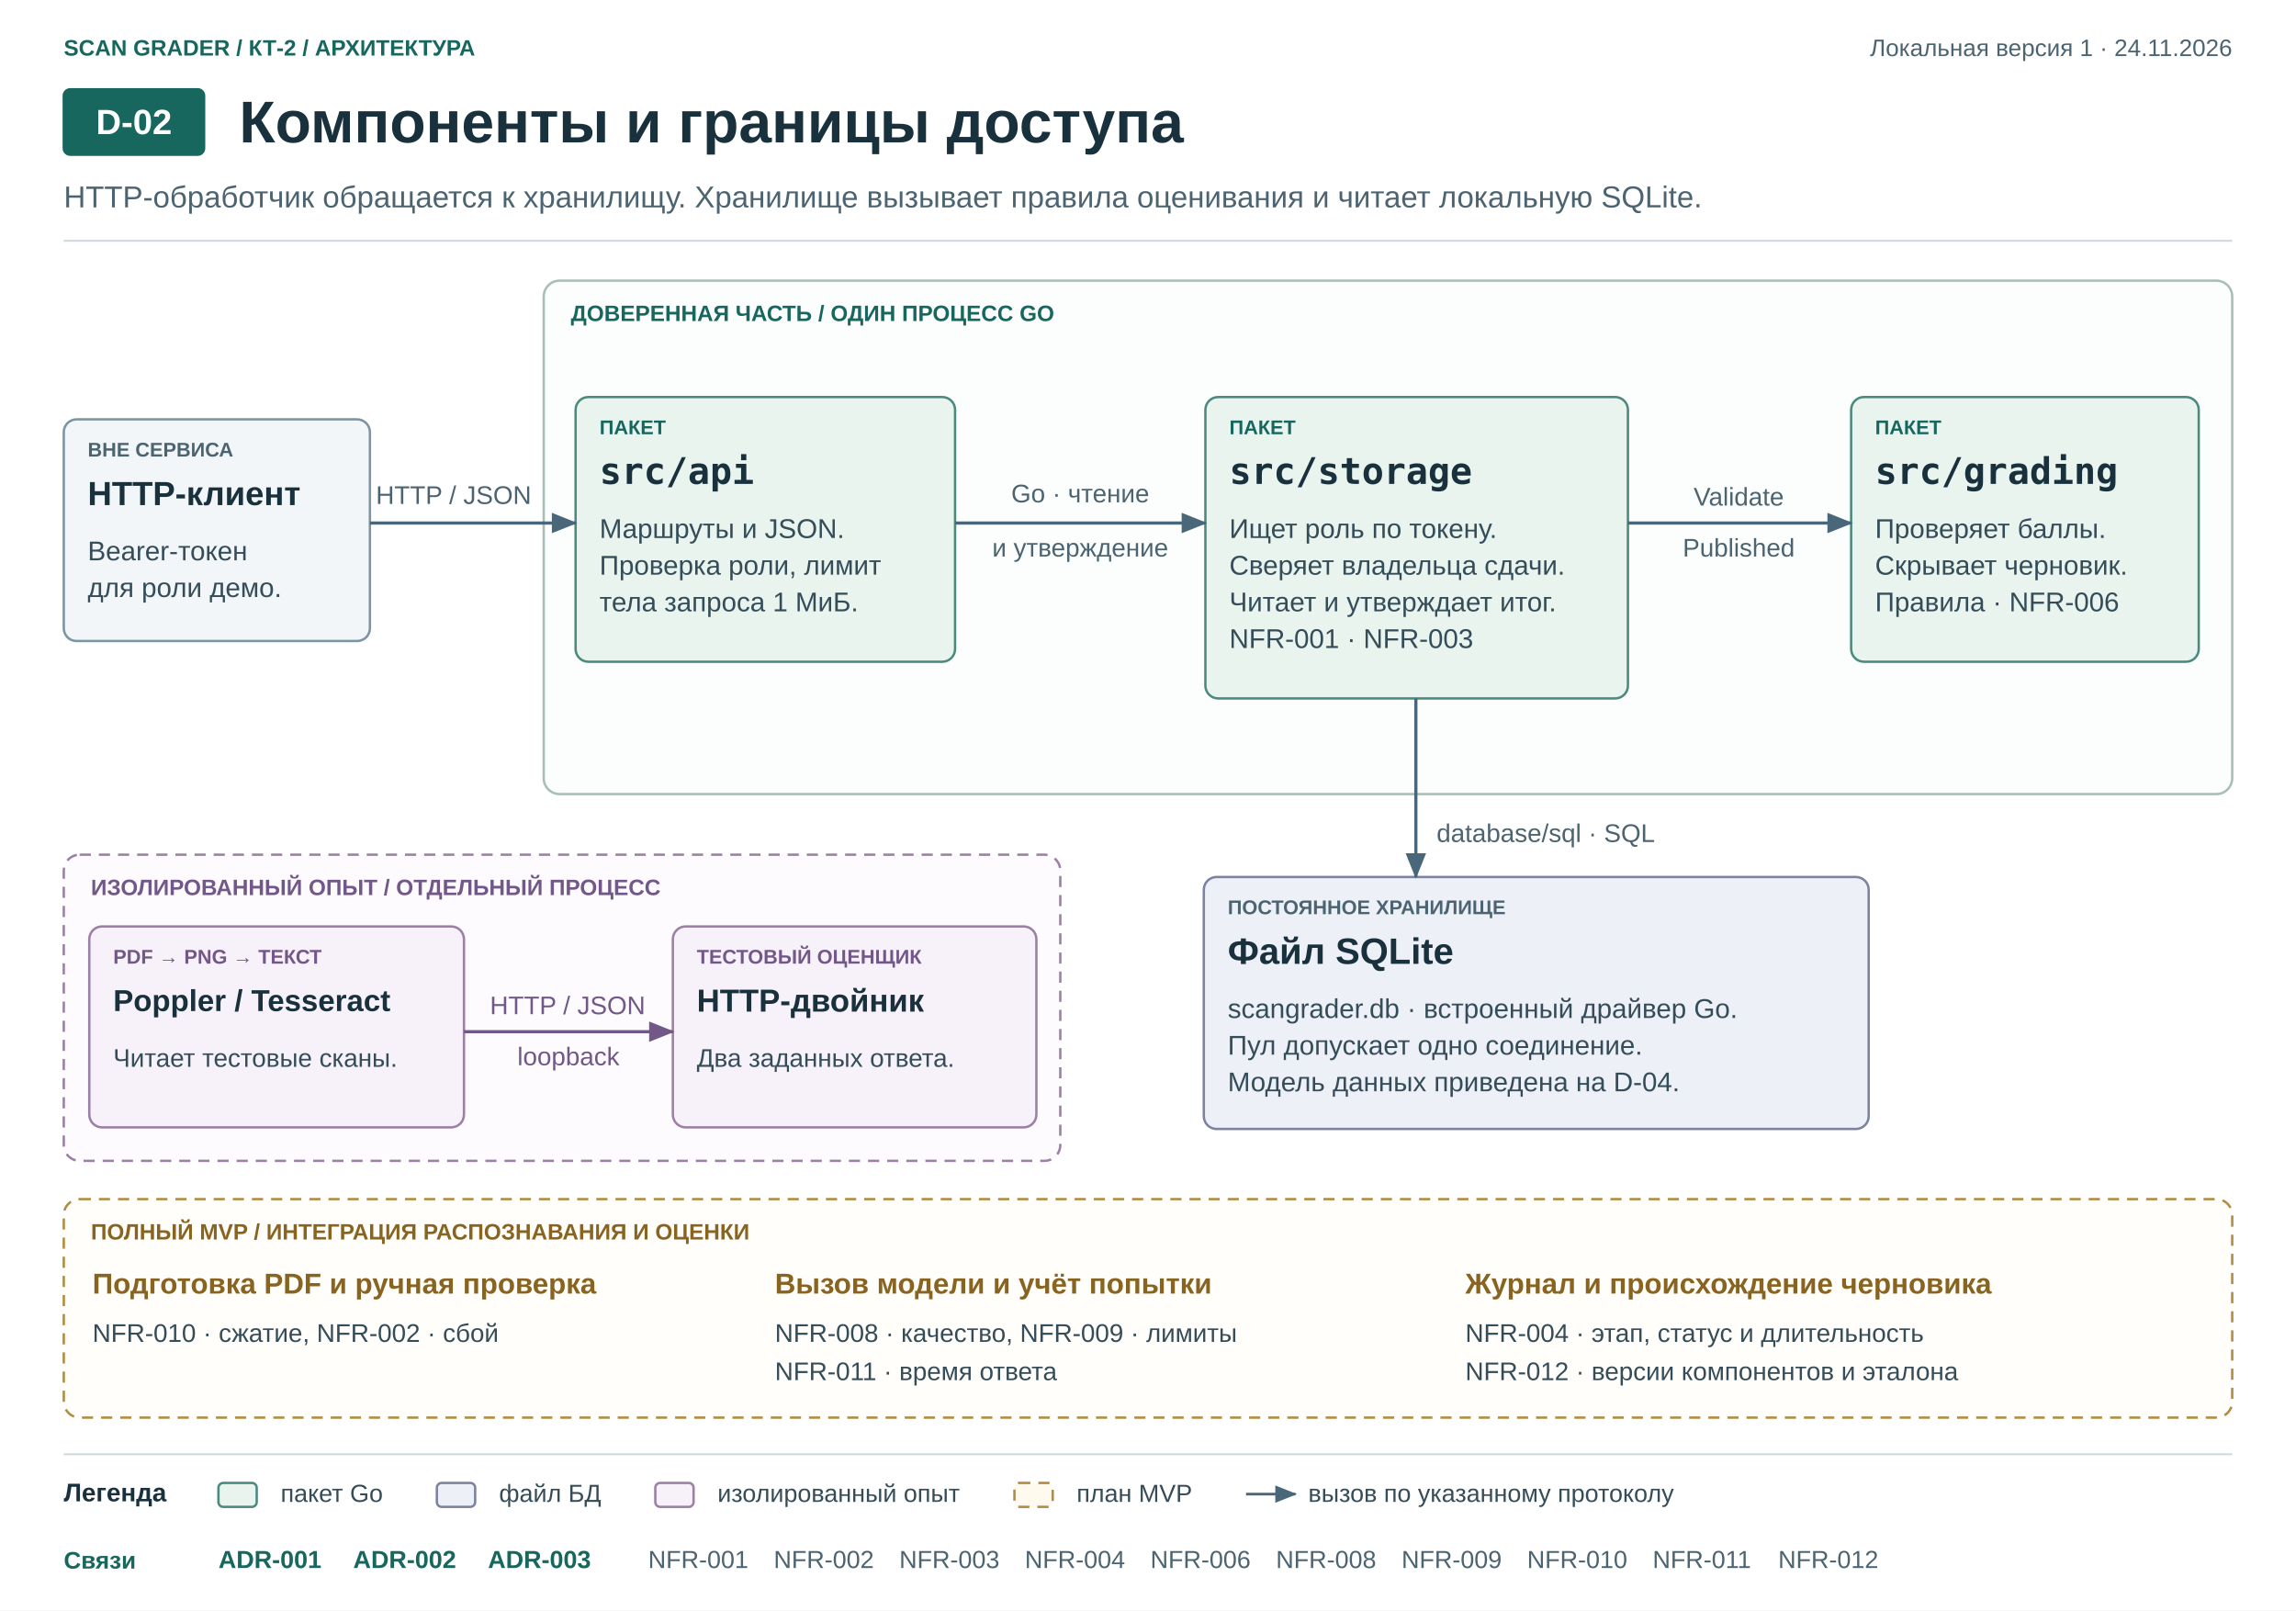
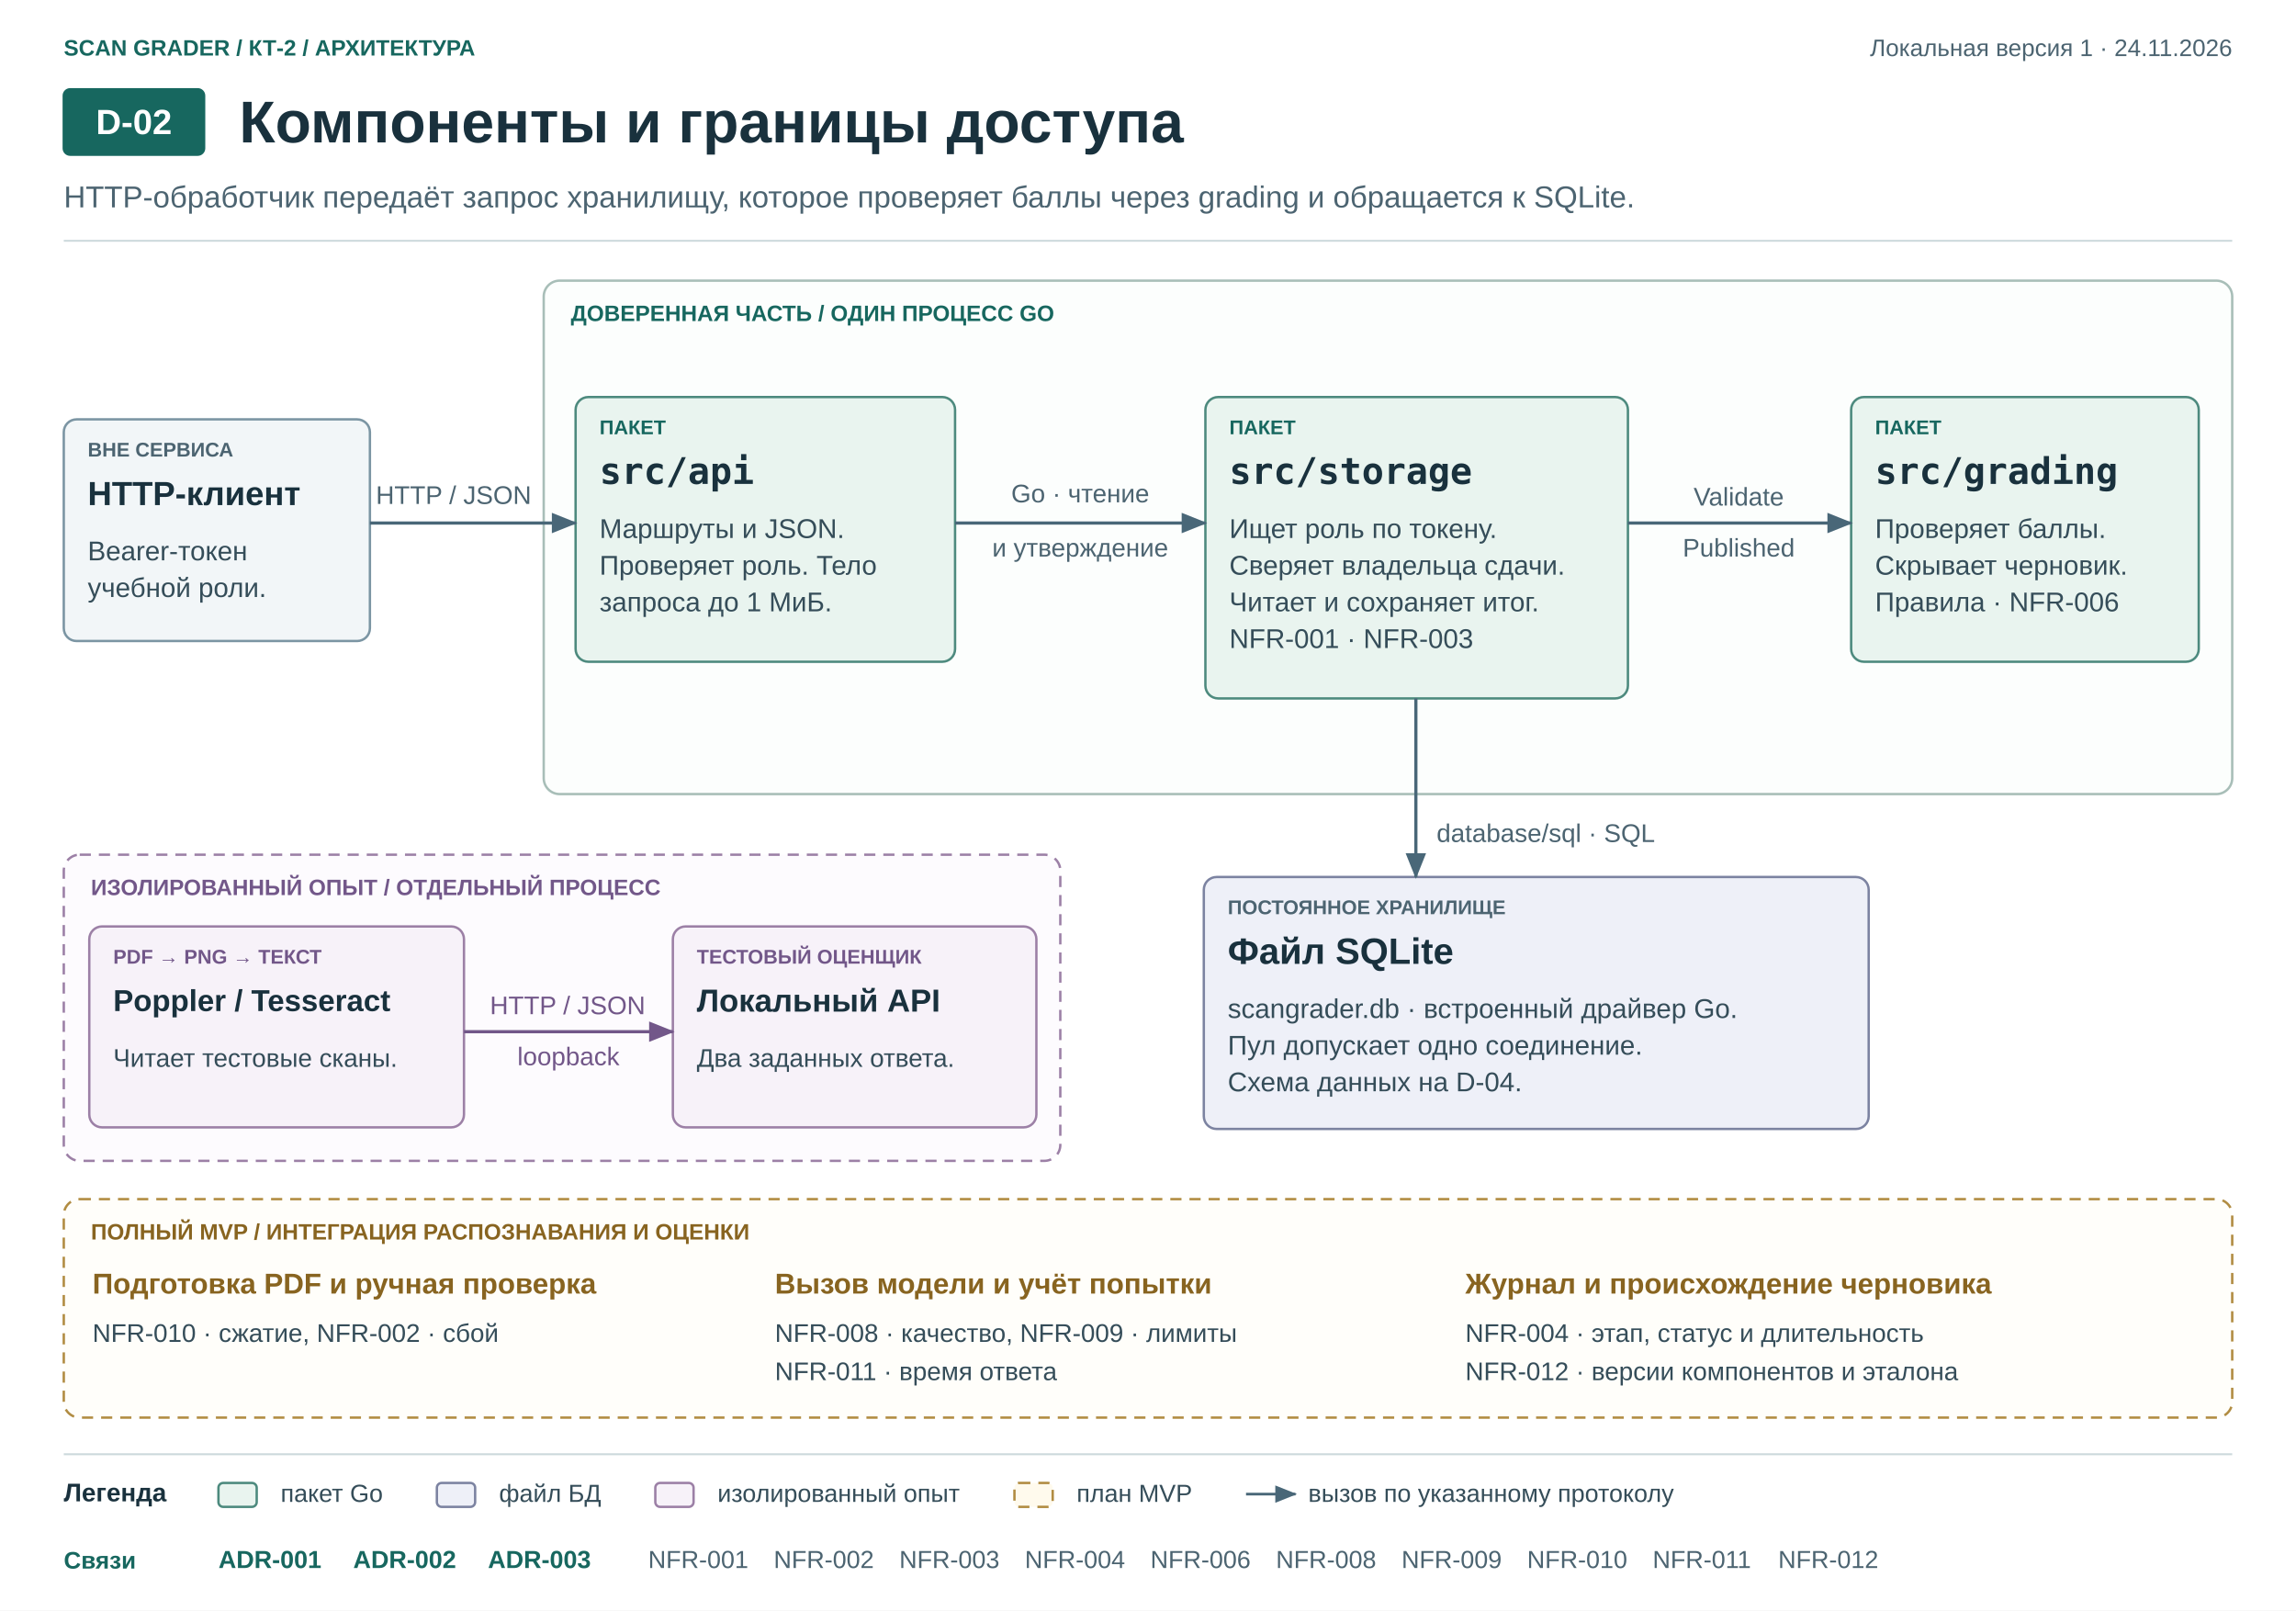
<svg xmlns="http://www.w3.org/2000/svg" xmlns:xlink="http://www.w3.org/1999/xlink" width="1440" height="1010" viewBox="0 0 1440 1010" role="img" aria-labelledby="title description" data-page="D-02">
  <defs>
    <marker id="arrow-regular" viewBox="0 0 10 8" refX="9.3" refY="4" orient="auto" markerWidth="8" markerHeight="7">
      <path fill="#496778" d="M0,0 L10,4 L0,8 Z" />
    </marker>
    <marker id="arrow-plan" viewBox="0 0 10 8" refX="9.3" refY="4" orient="auto" markerWidth="8" markerHeight="7">
      <path fill="#886420" d="M0,0 L10,4 L0,8 Z" />
    </marker>
    <marker id="arrow-exp" viewBox="0 0 10 8" refX="9.3" refY="4" orient="auto" markerWidth="8" markerHeight="7">
      <path fill="#725789" d="M0,0 L10,4 L0,8 Z" />
    </marker>
    <marker id="arrow-error" viewBox="0 0 10 8" refX="9.3" refY="4" orient="auto" markerWidth="8" markerHeight="7">
      <path fill="#994441" d="M0,0 L10,4 L0,8 Z" />
    </marker>
  </defs>
  <rect x="0" y="0" width="1440" height="1010" fill="white" />
  <text x="40" y="34.844" fill="#17675F" text-anchor="start" font-size="14" font-family="Arial, sans-serif" font-weight="700" data-cell="d02-item-1">SCAN GRADER    /    КТ-2    /    АРХИТЕКТУРА</text>
  <text x="1400" y="35.19" fill="#4C6471" text-anchor="end" font-size="15" font-family="Arial, sans-serif" font-weight="400" data-cell="d02-item-2">Локальная версия 1   ·   24.11.2026</text>
  <rect x="40" y="56" width="88" height="41" rx="4" fill="#17675F" stroke="#17675F" stroke-width="1.5" data-cell="d02-id" />
  <text x="84" y="84.112" fill="#FFFFFF" text-anchor="middle" font-size="22" font-family="Arial, sans-serif" font-weight="700" data-cell="d02-item-4">D-02</text>
  <text x="150" y="89.302" fill="#19313D" text-anchor="start" font-size="37" font-family="Arial, sans-serif" font-weight="700" data-cell="d02-item-5">Компоненты и границы доступа</text>
-   <text x="40" y="130.074" fill="#4C6471" text-anchor="start" font-size="19" font-family="Arial, sans-serif" font-weight="400" data-cell="d02-item-6">HTTP-обработчик обращается к хранилищу. Хранилище вызывает правила оценивания и читает локальную SQLite.</text>
+   <text x="40" y="130.074" fill="#4C6471" text-anchor="start" font-size="19" font-family="Arial, sans-serif" font-weight="400" data-cell="d02-item-6">HTTP-обработчик передаёт запрос хранилищу, которое проверяет баллы через grading и обращается к SQLite.</text>
  <polyline points="40,151 1400,151" stroke="#CCD9DC" fill="none" stroke-width="1.2" stroke-linejoin="round" data-cell="d02-item-7" />
  <rect x="341" y="176" width="1059" height="322" rx="10" fill="#FCFEFD" stroke="#A8BEB8" stroke-width="1.5" data-cell="d02-process" />
  <text x="358" y="201.344" fill="#17675F" text-anchor="start" font-size="14" font-family="Arial, sans-serif" font-weight="700" data-cell="d02-item-9">ДОВЕРЕННАЯ ЧАСТЬ  /  ОДИН ПРОЦЕСС GO</text>
  <rect x="40" y="263" width="192" height="139" rx="8" fill="#F2F6F8" stroke="#7B95A3" stroke-width="1.5" data-cell="d02-client" />
  <text x="55" y="286.325" fill="#4C6471" text-anchor="start" font-size="12.5" font-family="Arial, sans-serif" font-weight="700" data-cell="d02-item-11">ВНЕ СЕРВИСА</text>
  <text x="55" y="316.766" fill="#19313D" text-anchor="start" font-size="21" font-family="Arial, sans-serif" font-weight="700" data-cell="d02-item-12">HTTP-клиент</text>
  <text x="55" y="351.382" fill="#354D59" text-anchor="start" font-size="17" font-family="Arial, sans-serif" font-weight="400" data-cell="d02-item-13">Bearer-токен</text>
-   <text x="55" y="374.382" fill="#354D59" text-anchor="start" font-size="17" font-family="Arial, sans-serif" font-weight="400" data-cell="d02-item-14">для роли демо.</text>
+   <text x="55" y="374.382" fill="#354D59" text-anchor="start" font-size="17" font-family="Arial, sans-serif" font-weight="400" data-cell="d02-item-14">учебной роли.</text>
  <rect x="361" y="249" width="238" height="166" rx="8" fill="#E9F4EF" stroke="#4D8A7E" stroke-width="1.5" data-cell="d02-api" />
  <text x="376" y="272.325" fill="#17675F" text-anchor="start" font-size="12.5" font-family="Arial, sans-serif" font-weight="700" data-cell="d02-item-16">ПАКЕТ</text>
  <text x="376" y="303.458" fill="#19313D" text-anchor="start" font-size="23" font-family="Consolas, monospace" font-weight="700" data-cell="d02-item-17">src/api</text>
  <text x="376" y="337.382" fill="#354D59" text-anchor="start" font-size="17" font-family="Arial, sans-serif" font-weight="400" data-cell="d02-item-18">Маршруты и JSON.</text>
-   <text x="376" y="360.382" fill="#354D59" text-anchor="start" font-size="17" font-family="Arial, sans-serif" font-weight="400" data-cell="d02-item-19">Проверка роли, лимит</text>
-   <text x="376" y="383.382" fill="#354D59" text-anchor="start" font-size="17" font-family="Arial, sans-serif" font-weight="400" data-cell="d02-item-20">тела запроса 1 МиБ.</text>
+   <text x="376" y="360.382" fill="#354D59" text-anchor="start" font-size="17" font-family="Arial, sans-serif" font-weight="400" data-cell="d02-item-19">Проверяет роль. Тело</text>
+   <text x="376" y="383.382" fill="#354D59" text-anchor="start" font-size="17" font-family="Arial, sans-serif" font-weight="400" data-cell="d02-item-20">запроса до 1 МиБ.</text>
  <rect x="756" y="249" width="265" height="189" rx="8" fill="#E9F4EF" stroke="#4D8A7E" stroke-width="1.5" data-cell="d02-storage" />
  <text x="771" y="272.325" fill="#17675F" text-anchor="start" font-size="12.5" font-family="Arial, sans-serif" font-weight="700" data-cell="d02-item-22">ПАКЕТ</text>
  <text x="771" y="303.458" fill="#19313D" text-anchor="start" font-size="23" font-family="Consolas, monospace" font-weight="700" data-cell="d02-item-23">src/storage</text>
  <text x="771" y="337.382" fill="#354D59" text-anchor="start" font-size="17" font-family="Arial, sans-serif" font-weight="400" data-cell="d02-item-24">Ищет роль по токену.</text>
  <text x="771" y="360.382" fill="#354D59" text-anchor="start" font-size="17" font-family="Arial, sans-serif" font-weight="400" data-cell="d02-item-25">Сверяет владельца сдачи.</text>
-   <text x="771" y="383.382" fill="#354D59" text-anchor="start" font-size="17" font-family="Arial, sans-serif" font-weight="400" data-cell="d02-item-26">Читает и утверждает итог.</text>
+   <text x="771" y="383.382" fill="#354D59" text-anchor="start" font-size="17" font-family="Arial, sans-serif" font-weight="400" data-cell="d02-item-26">Читает и сохраняет итог.</text>
  <text x="771" y="406.382" fill="#354D59" text-anchor="start" font-size="17" font-family="Arial, sans-serif" font-weight="400" data-cell="d02-item-27">NFR-001 · NFR-003</text>
  <rect x="1161" y="249" width="218" height="166" rx="8" fill="#E9F4EF" stroke="#4D8A7E" stroke-width="1.5" data-cell="d02-grading" />
  <text x="1176" y="272.325" fill="#17675F" text-anchor="start" font-size="12.5" font-family="Arial, sans-serif" font-weight="700" data-cell="d02-item-29">ПАКЕТ</text>
  <text x="1176" y="303.458" fill="#19313D" text-anchor="start" font-size="23" font-family="Consolas, monospace" font-weight="700" data-cell="d02-item-30">src/grading</text>
  <text x="1176" y="337.382" fill="#354D59" text-anchor="start" font-size="17" font-family="Arial, sans-serif" font-weight="400" data-cell="d02-item-31">Проверяет баллы.</text>
  <text x="1176" y="360.382" fill="#354D59" text-anchor="start" font-size="17" font-family="Arial, sans-serif" font-weight="400" data-cell="d02-item-32">Скрывает черновик.</text>
  <text x="1176" y="383.382" fill="#354D59" text-anchor="start" font-size="17" font-family="Arial, sans-serif" font-weight="400" data-cell="d02-item-33">Правила · NFR-006</text>
  <polyline points="232,328 361,328" stroke="#496778" fill="none" stroke-width="2" stroke-linejoin="round" data-cell="d02-item-34" marker-end="url(#arrow-regular)" />
  <text x="284.5" y="316.036" fill="#4C6471" text-anchor="middle" font-size="16" font-family="Arial, sans-serif" font-weight="400" data-cell="d02-item-35">HTTP / JSON</text>
  <polyline points="599,328 756,328" stroke="#496778" fill="none" stroke-width="2" stroke-linejoin="round" data-cell="d02-item-36" marker-end="url(#arrow-regular)" />
  <text x="677.5" y="315.036" fill="#4C6471" text-anchor="middle" font-size="16" font-family="Arial, sans-serif" font-weight="400" data-cell="d02-item-37">Go · чтение</text>
  <text x="677.5" y="349.036" fill="#4C6471" text-anchor="middle" font-size="16" font-family="Arial, sans-serif" font-weight="400" data-cell="d02-item-38">и утверждение</text>
  <polyline points="1021,328 1161,328" stroke="#496778" fill="none" stroke-width="2" stroke-linejoin="round" data-cell="d02-item-39" marker-end="url(#arrow-regular)" />
  <text x="1090.5" y="317.036" fill="#4C6471" text-anchor="middle" font-size="16" font-family="Arial, sans-serif" font-weight="400" data-cell="d02-item-40">Validate</text>
  <text x="1090.5" y="349.036" fill="#4C6471" text-anchor="middle" font-size="16" font-family="Arial, sans-serif" font-weight="400" data-cell="d02-item-41">Published</text>
  <rect x="40" y="536" width="625" height="192" rx="10" fill="#FDFBFE" stroke="#9C80A6" stroke-width="1.5" data-cell="d02-experiment" stroke-dasharray="7 5" />
  <text x="57" y="561.344" fill="#725789" text-anchor="start" font-size="14" font-family="Arial, sans-serif" font-weight="700" data-cell="d02-item-43">ИЗОЛИРОВАННЫЙ ОПЫТ  /  ОТДЕЛЬНЫЙ ПРОЦЕСС</text>
  <rect x="56" y="581" width="235" height="126" rx="8" fill="#F7F2F9" stroke="#9C80A6" stroke-width="1.5" data-cell="d02-ocr" />
  <text x="71" y="604.325" fill="#725789" text-anchor="start" font-size="12.5" font-family="Arial, sans-serif" font-weight="700" data-cell="d02-item-45">PDF → PNG → ТЕКСТ</text>
  <text x="71" y="634.074" fill="#19313D" text-anchor="start" font-size="19" font-family="Arial, sans-serif" font-weight="700" data-cell="d02-item-46">Poppler / Tesseract</text>
  <text x="71" y="669.036" fill="#354D59" text-anchor="start" font-size="16" font-family="Arial, sans-serif" font-weight="400" data-cell="d02-item-47">Читает тестовые сканы.</text>
  <rect x="422" y="581" width="228" height="126" rx="8" fill="#F7F2F9" stroke="#9C80A6" stroke-width="1.5" data-cell="d02-fixture" />
  <text x="437" y="604.325" fill="#725789" text-anchor="start" font-size="12.5" font-family="Arial, sans-serif" font-weight="700" data-cell="d02-item-49">ТЕСТОВЫЙ ОЦЕНЩИК</text>
-   <text x="437" y="634.42" fill="#19313D" text-anchor="start" font-size="20" font-family="Arial, sans-serif" font-weight="700" data-cell="d02-item-50">HTTP-двойник</text>
+   <text x="437" y="634.42" fill="#19313D" text-anchor="start" font-size="20" font-family="Arial, sans-serif" font-weight="700" data-cell="d02-item-50">Локальный API</text>
  <text x="437" y="669.036" fill="#354D59" text-anchor="start" font-size="16" font-family="Arial, sans-serif" font-weight="400" data-cell="d02-item-51">Два заданных ответа.</text>
  <polyline points="291,647 422,647" stroke="#725789" fill="none" stroke-width="2" stroke-linejoin="round" data-cell="d02-item-52" marker-end="url(#arrow-exp)" />
  <text x="356" y="636.036" fill="#725789" text-anchor="middle" font-size="16" font-family="Arial, sans-serif" font-weight="400" data-cell="d02-item-53">HTTP / JSON</text>
  <text x="356.5" y="668.036" fill="#725789" text-anchor="middle" font-size="16" font-family="Arial, sans-serif" font-weight="400" data-cell="d02-item-54">loopback</text>
  <rect x="755" y="550" width="417" height="158" rx="8" fill="#EEF0F8" stroke="#7C83A1" stroke-width="1.5" data-cell="d02-db" />
  <text x="770" y="573.325" fill="#4C6471" text-anchor="start" font-size="12.5" font-family="Arial, sans-serif" font-weight="700" data-cell="d02-item-56">ПОСТОЯННОЕ ХРАНИЛИЩЕ</text>
  <text x="770" y="604.458" fill="#19313D" text-anchor="start" font-size="23" font-family="Arial, sans-serif" font-weight="700" data-cell="d02-item-57">Файл SQLite</text>
  <text x="770" y="638.382" fill="#354D59" text-anchor="start" font-size="17" font-family="Arial, sans-serif" font-weight="400" data-cell="d02-item-58">scangrader.db · встроенный драйвер Go.</text>
  <text x="770" y="661.382" fill="#354D59" text-anchor="start" font-size="17" font-family="Arial, sans-serif" font-weight="400" data-cell="d02-item-59">Пул допускает одно соединение.</text>
-   <text x="770" y="684.382" fill="#354D59" text-anchor="start" font-size="17" font-family="Arial, sans-serif" font-weight="400" data-cell="d02-item-60">Модель данных приведена на D-04.</text>
+   <text x="770" y="684.382" fill="#354D59" text-anchor="start" font-size="17" font-family="Arial, sans-serif" font-weight="400" data-cell="d02-item-60">Схема данных на D-04.</text>
  <polyline points="888,438 888,550" stroke="#496778" fill="none" stroke-width="2" stroke-linejoin="round" data-cell="d02-item-61" marker-end="url(#arrow-regular)" />
  <text x="901" y="528.036" fill="#4C6471" text-anchor="start" font-size="16" font-family="Arial, sans-serif" font-weight="400" data-cell="d02-item-62">database/sql · SQL</text>
  <rect x="40" y="752" width="1360" height="137" rx="10" fill="#FFFEFA" stroke="#B18C42" stroke-width="1.5" data-cell="d02-planned-integration" stroke-dasharray="7 5" />
  <text x="57" y="777.344" fill="#886420" text-anchor="start" font-size="14" font-family="Arial, sans-serif" font-weight="700" data-cell="d02-item-64">ПОЛНЫЙ MVP  /  ИНТЕГРАЦИЯ РАСПОЗНАВАНИЯ И ОЦЕНКИ</text>
  <text x="58" y="811.228" fill="#886420" text-anchor="start" font-size="18" font-family="Arial, sans-serif" font-weight="700" data-cell="d02-item-65">Подготовка PDF и ручная проверка</text>
  <text x="58" y="841.536" fill="#354D59" text-anchor="start" font-size="16" font-family="Arial, sans-serif" font-weight="400" data-cell="d02-item-66">NFR-010 · сжатие, NFR-002 · сбой</text>
  <text x="486" y="811.228" fill="#886420" text-anchor="start" font-size="18" font-family="Arial, sans-serif" font-weight="700" data-cell="d02-item-67">Вызов модели и учёт попытки</text>
  <text x="486" y="841.536" fill="#354D59" text-anchor="start" font-size="16" font-family="Arial, sans-serif" font-weight="400" data-cell="d02-item-68">NFR-008 · качество, NFR-009 · лимиты</text>
  <text x="486" y="865.536" fill="#354D59" text-anchor="start" font-size="16" font-family="Arial, sans-serif" font-weight="400" data-cell="d02-item-69">NFR-011 · время ответа</text>
  <text x="919" y="811.228" fill="#886420" text-anchor="start" font-size="18" font-family="Arial, sans-serif" font-weight="700" data-cell="d02-item-70">Журнал и происхождение черновика</text>
  <text x="919" y="841.536" fill="#354D59" text-anchor="start" font-size="16" font-family="Arial, sans-serif" font-weight="400" data-cell="d02-item-71">NFR-004 · этап, статус и длительность</text>
  <text x="919" y="865.536" fill="#354D59" text-anchor="start" font-size="16" font-family="Arial, sans-serif" font-weight="400" data-cell="d02-item-72">NFR-012 · версии компонентов и эталона</text>
  <polyline points="40,912 1400,912" stroke="#CCD9DC" fill="none" stroke-width="1.2" stroke-linejoin="round" data-cell="d02-item-73" />
  <text x="40" y="941.536" fill="#19313D" text-anchor="start" font-size="16" font-family="Arial, sans-serif" font-weight="700" data-cell="d02-item-74">Легенда</text>
  <rect x="137" y="930" width="24" height="15" rx="3" fill="#E9F4EF" stroke="#4D8A7E" stroke-width="1.5" data-cell="d02-item-75" />
  <text x="176" y="941.863" fill="#354D59" text-anchor="start" font-size="15.5" font-family="Arial, sans-serif" font-weight="400" data-cell="d02-item-76">пакет Go</text>
  <rect x="273.996" y="930" width="24" height="15" rx="3" fill="#EEF0F8" stroke="#7C83A1" stroke-width="1.5" data-cell="d02-item-77" />
  <text x="312.996" y="941.863" fill="#354D59" text-anchor="start" font-size="15.5" font-family="Arial, sans-serif" font-weight="400" data-cell="d02-item-78">файл БД</text>
  <rect x="410.996" y="930" width="24" height="15" rx="3" fill="#F7F2F9" stroke="#9C80A6" stroke-width="1.5" data-cell="d02-item-79" />
  <text x="449.996" y="941.863" fill="#354D59" text-anchor="start" font-size="15.5" font-family="Arial, sans-serif" font-weight="400" data-cell="d02-item-80">изолированный опыт</text>
  <rect x="636.234" y="930" width="24" height="15" rx="3" fill="#FFFAED" stroke="#B18C42" stroke-width="1.5" data-cell="d02-item-81" stroke-dasharray="7 5" />
  <text x="675.234" y="941.863" fill="#354D59" text-anchor="start" font-size="15.5" font-family="Arial, sans-serif" font-weight="400" data-cell="d02-item-82">план MVP</text>
  <polyline points="781.484,937 812.484,937" stroke="#496778" fill="none" stroke-width="1.7" stroke-linejoin="round" data-cell="d02-item-83" marker-end="url(#arrow-regular)" />
  <text x="820.484" y="941.863" fill="#354D59" text-anchor="start" font-size="15.5" font-family="Arial, sans-serif" font-weight="400" data-cell="d02-item-84">вызов по указанному протоколу</text>
  <text x="40" y="983.69" fill="#17675F" text-anchor="start" font-size="15" font-family="Arial, sans-serif" font-weight="700" data-cell="d02-item-85">Связи</text>
  <a href="../adr/ADR-001-system.md" xlink:href="../adr/ADR-001-system.md">
    <text x="137" y="983.363" fill="#17675F" text-anchor="start" font-size="15.5" font-family="Arial, sans-serif" font-weight="700" data-cell="d02-item-86">ADR-001</text>
  </a>
  <a href="../adr/ADR-002-storage.md" xlink:href="../adr/ADR-002-storage.md">
    <text x="221.5" y="983.363" fill="#17675F" text-anchor="start" font-size="15.5" font-family="Arial, sans-serif" font-weight="700" data-cell="d02-item-87">ADR-002</text>
  </a>
  <a href="../adr/ADR-003-interaction.md" xlink:href="../adr/ADR-003-interaction.md">
    <text x="306" y="983.363" fill="#17675F" text-anchor="start" font-size="15.5" font-family="Arial, sans-serif" font-weight="700" data-cell="d02-item-88">ADR-003</text>
  </a>
  <a href="../requirements/nfr.md" xlink:href="../requirements/nfr.md">
    <text x="406.5" y="983.363" fill="#4C6471" text-anchor="start" font-size="15.5" font-family="Arial, sans-serif" font-weight="400" data-cell="d02-item-89">NFR-001</text>
  </a>
  <a href="../requirements/nfr.md" xlink:href="../requirements/nfr.md">
    <text x="485.25" y="983.363" fill="#4C6471" text-anchor="start" font-size="15.5" font-family="Arial, sans-serif" font-weight="400" data-cell="d02-item-90">NFR-002</text>
  </a>
  <a href="../requirements/nfr.md" xlink:href="../requirements/nfr.md">
    <text x="564" y="983.363" fill="#4C6471" text-anchor="start" font-size="15.5" font-family="Arial, sans-serif" font-weight="400" data-cell="d02-item-91">NFR-003</text>
  </a>
  <a href="../requirements/nfr.md" xlink:href="../requirements/nfr.md">
    <text x="642.75" y="983.363" fill="#4C6471" text-anchor="start" font-size="15.5" font-family="Arial, sans-serif" font-weight="400" data-cell="d02-item-92">NFR-004</text>
  </a>
  <a href="../requirements/nfr.md" xlink:href="../requirements/nfr.md">
    <text x="721.5" y="983.363" fill="#4C6471" text-anchor="start" font-size="15.5" font-family="Arial, sans-serif" font-weight="400" data-cell="d02-item-93">NFR-006</text>
  </a>
  <a href="../requirements/nfr.md" xlink:href="../requirements/nfr.md">
    <text x="800.25" y="983.363" fill="#4C6471" text-anchor="start" font-size="15.5" font-family="Arial, sans-serif" font-weight="400" data-cell="d02-item-94">NFR-008</text>
  </a>
  <a href="../requirements/nfr.md" xlink:href="../requirements/nfr.md">
    <text x="879" y="983.363" fill="#4C6471" text-anchor="start" font-size="15.5" font-family="Arial, sans-serif" font-weight="400" data-cell="d02-item-95">NFR-009</text>
  </a>
  <a href="../requirements/nfr.md" xlink:href="../requirements/nfr.md">
    <text x="957.75" y="983.363" fill="#4C6471" text-anchor="start" font-size="15.5" font-family="Arial, sans-serif" font-weight="400" data-cell="d02-item-96">NFR-010</text>
  </a>
  <a href="../requirements/nfr.md" xlink:href="../requirements/nfr.md">
    <text x="1036.5" y="983.363" fill="#4C6471" text-anchor="start" font-size="15.5" font-family="Arial, sans-serif" font-weight="400" data-cell="d02-item-97">NFR-011</text>
  </a>
  <a href="../requirements/nfr.md" xlink:href="../requirements/nfr.md">
    <text x="1115.23" y="983.363" fill="#4C6471" text-anchor="start" font-size="15.5" font-family="Arial, sans-serif" font-weight="400" data-cell="d02-item-98">NFR-012</text>
  </a>
</svg>
